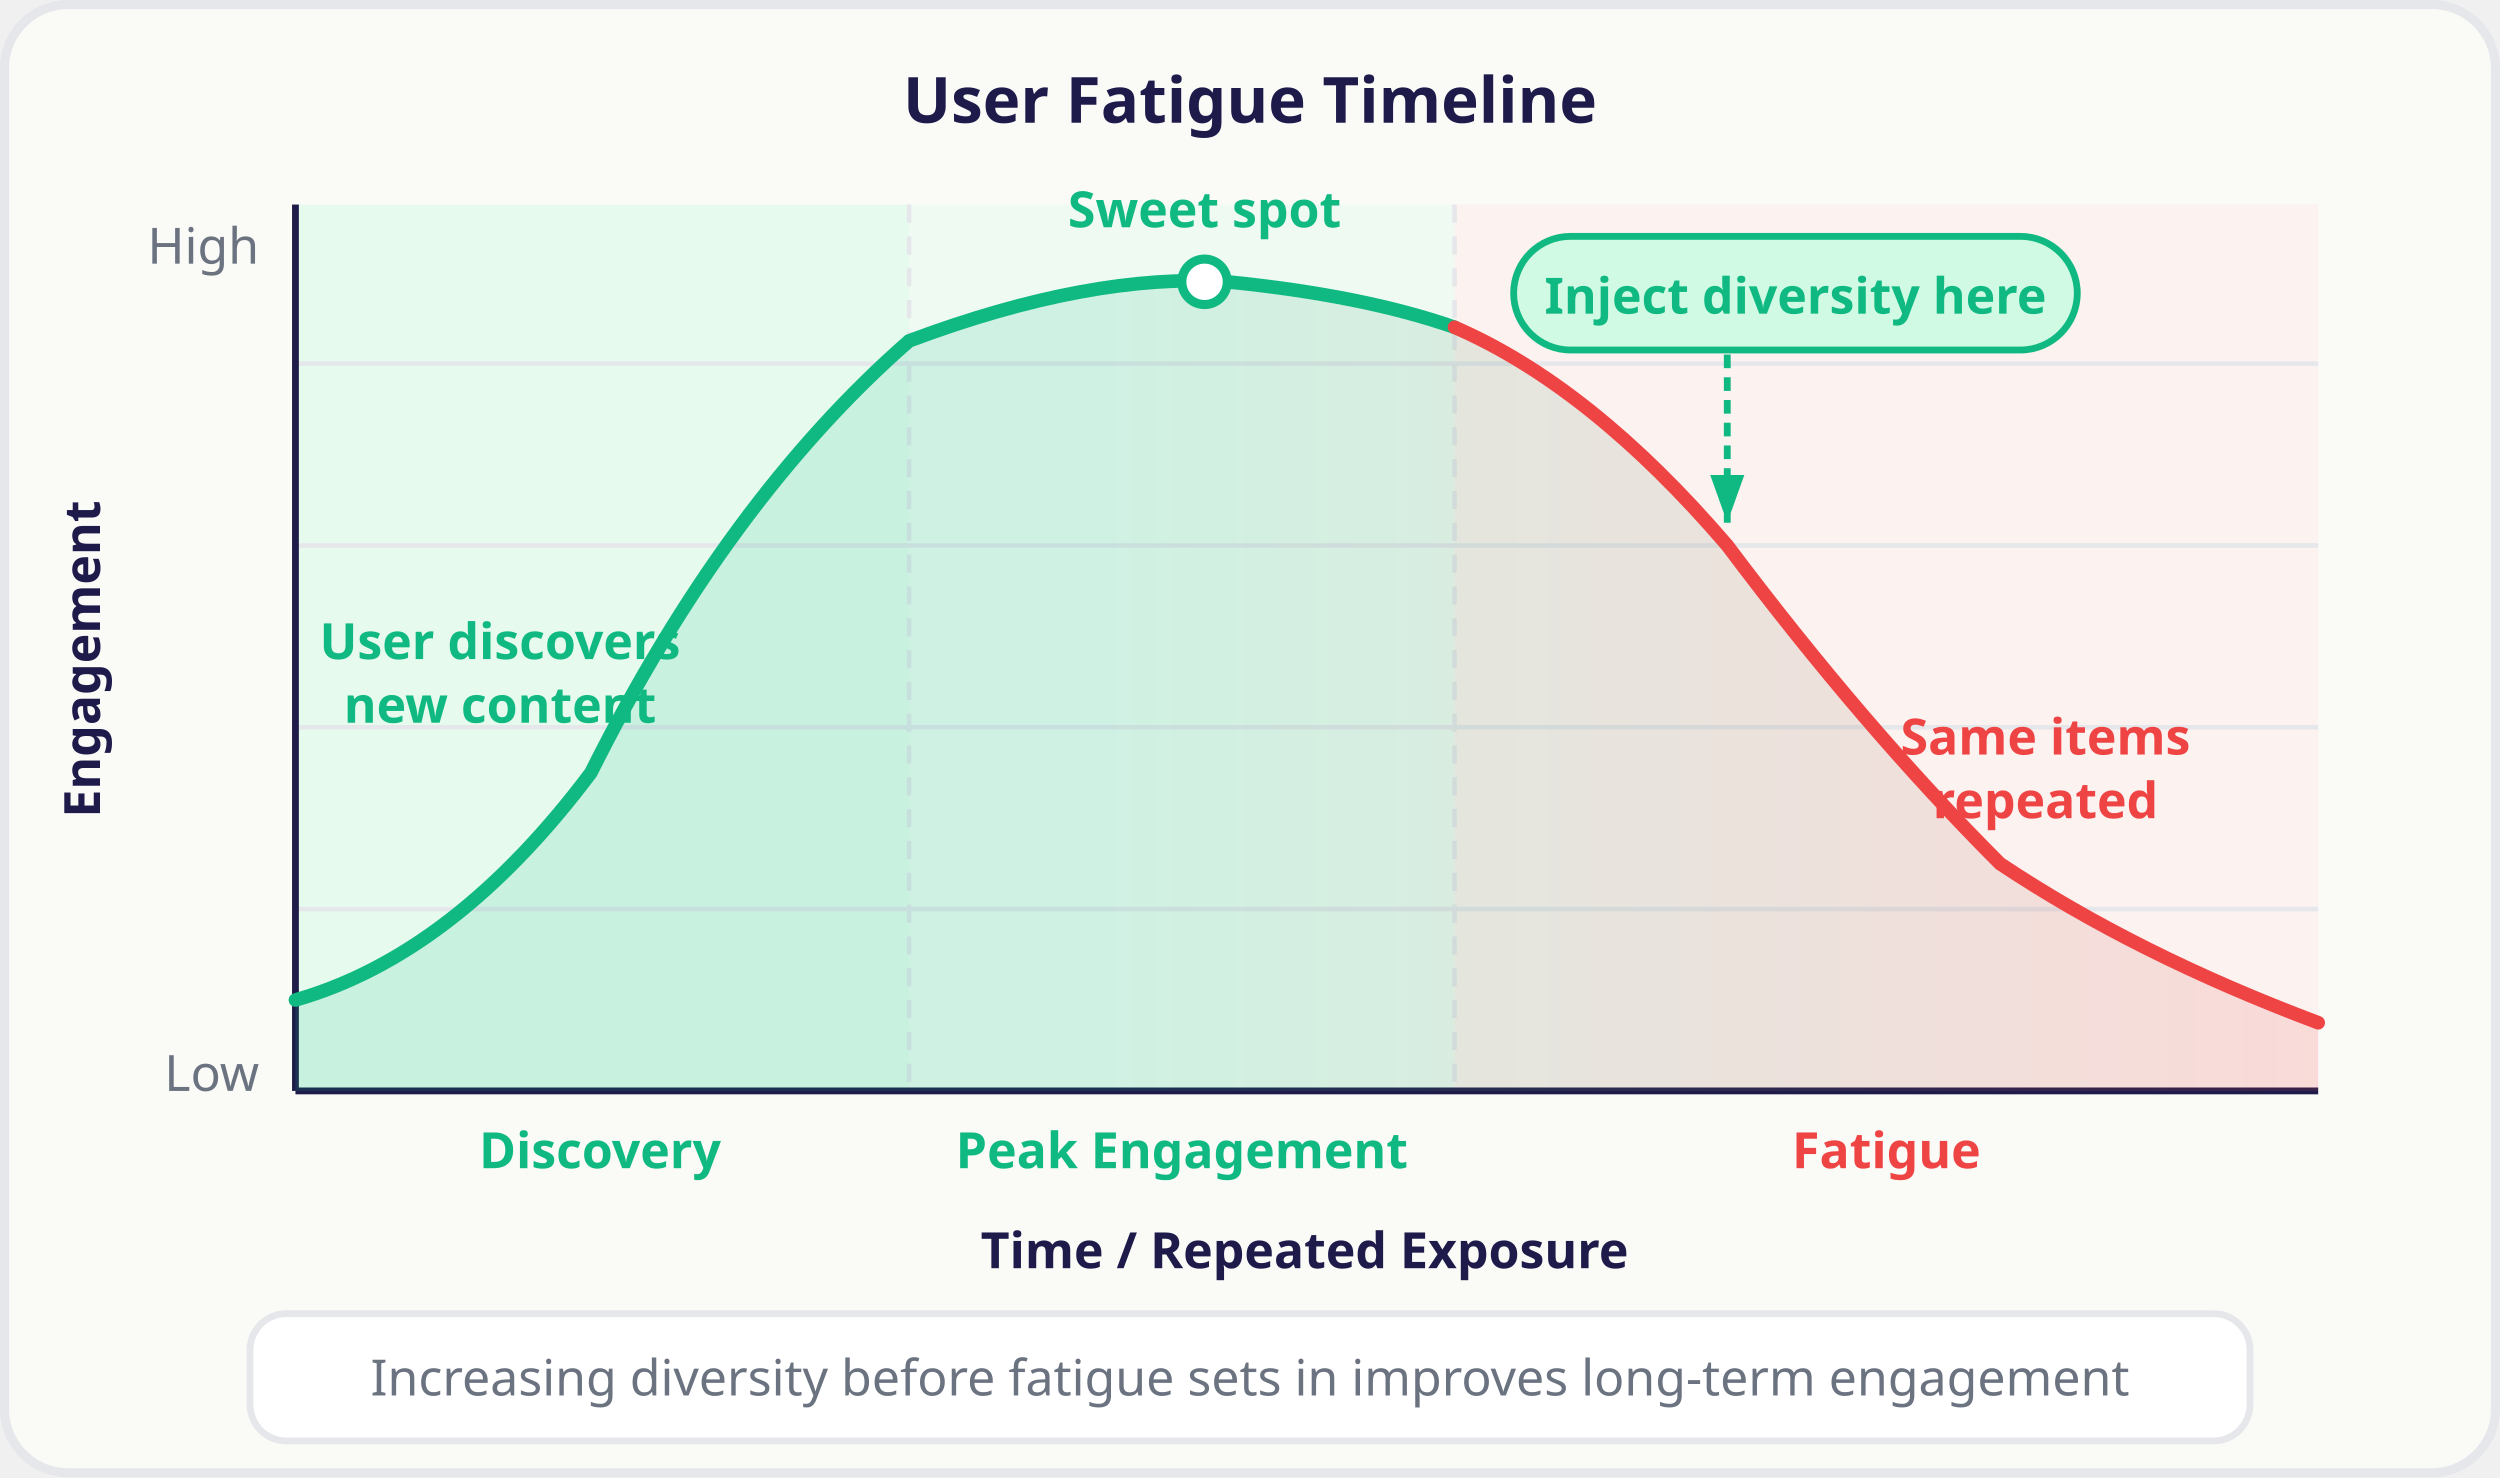
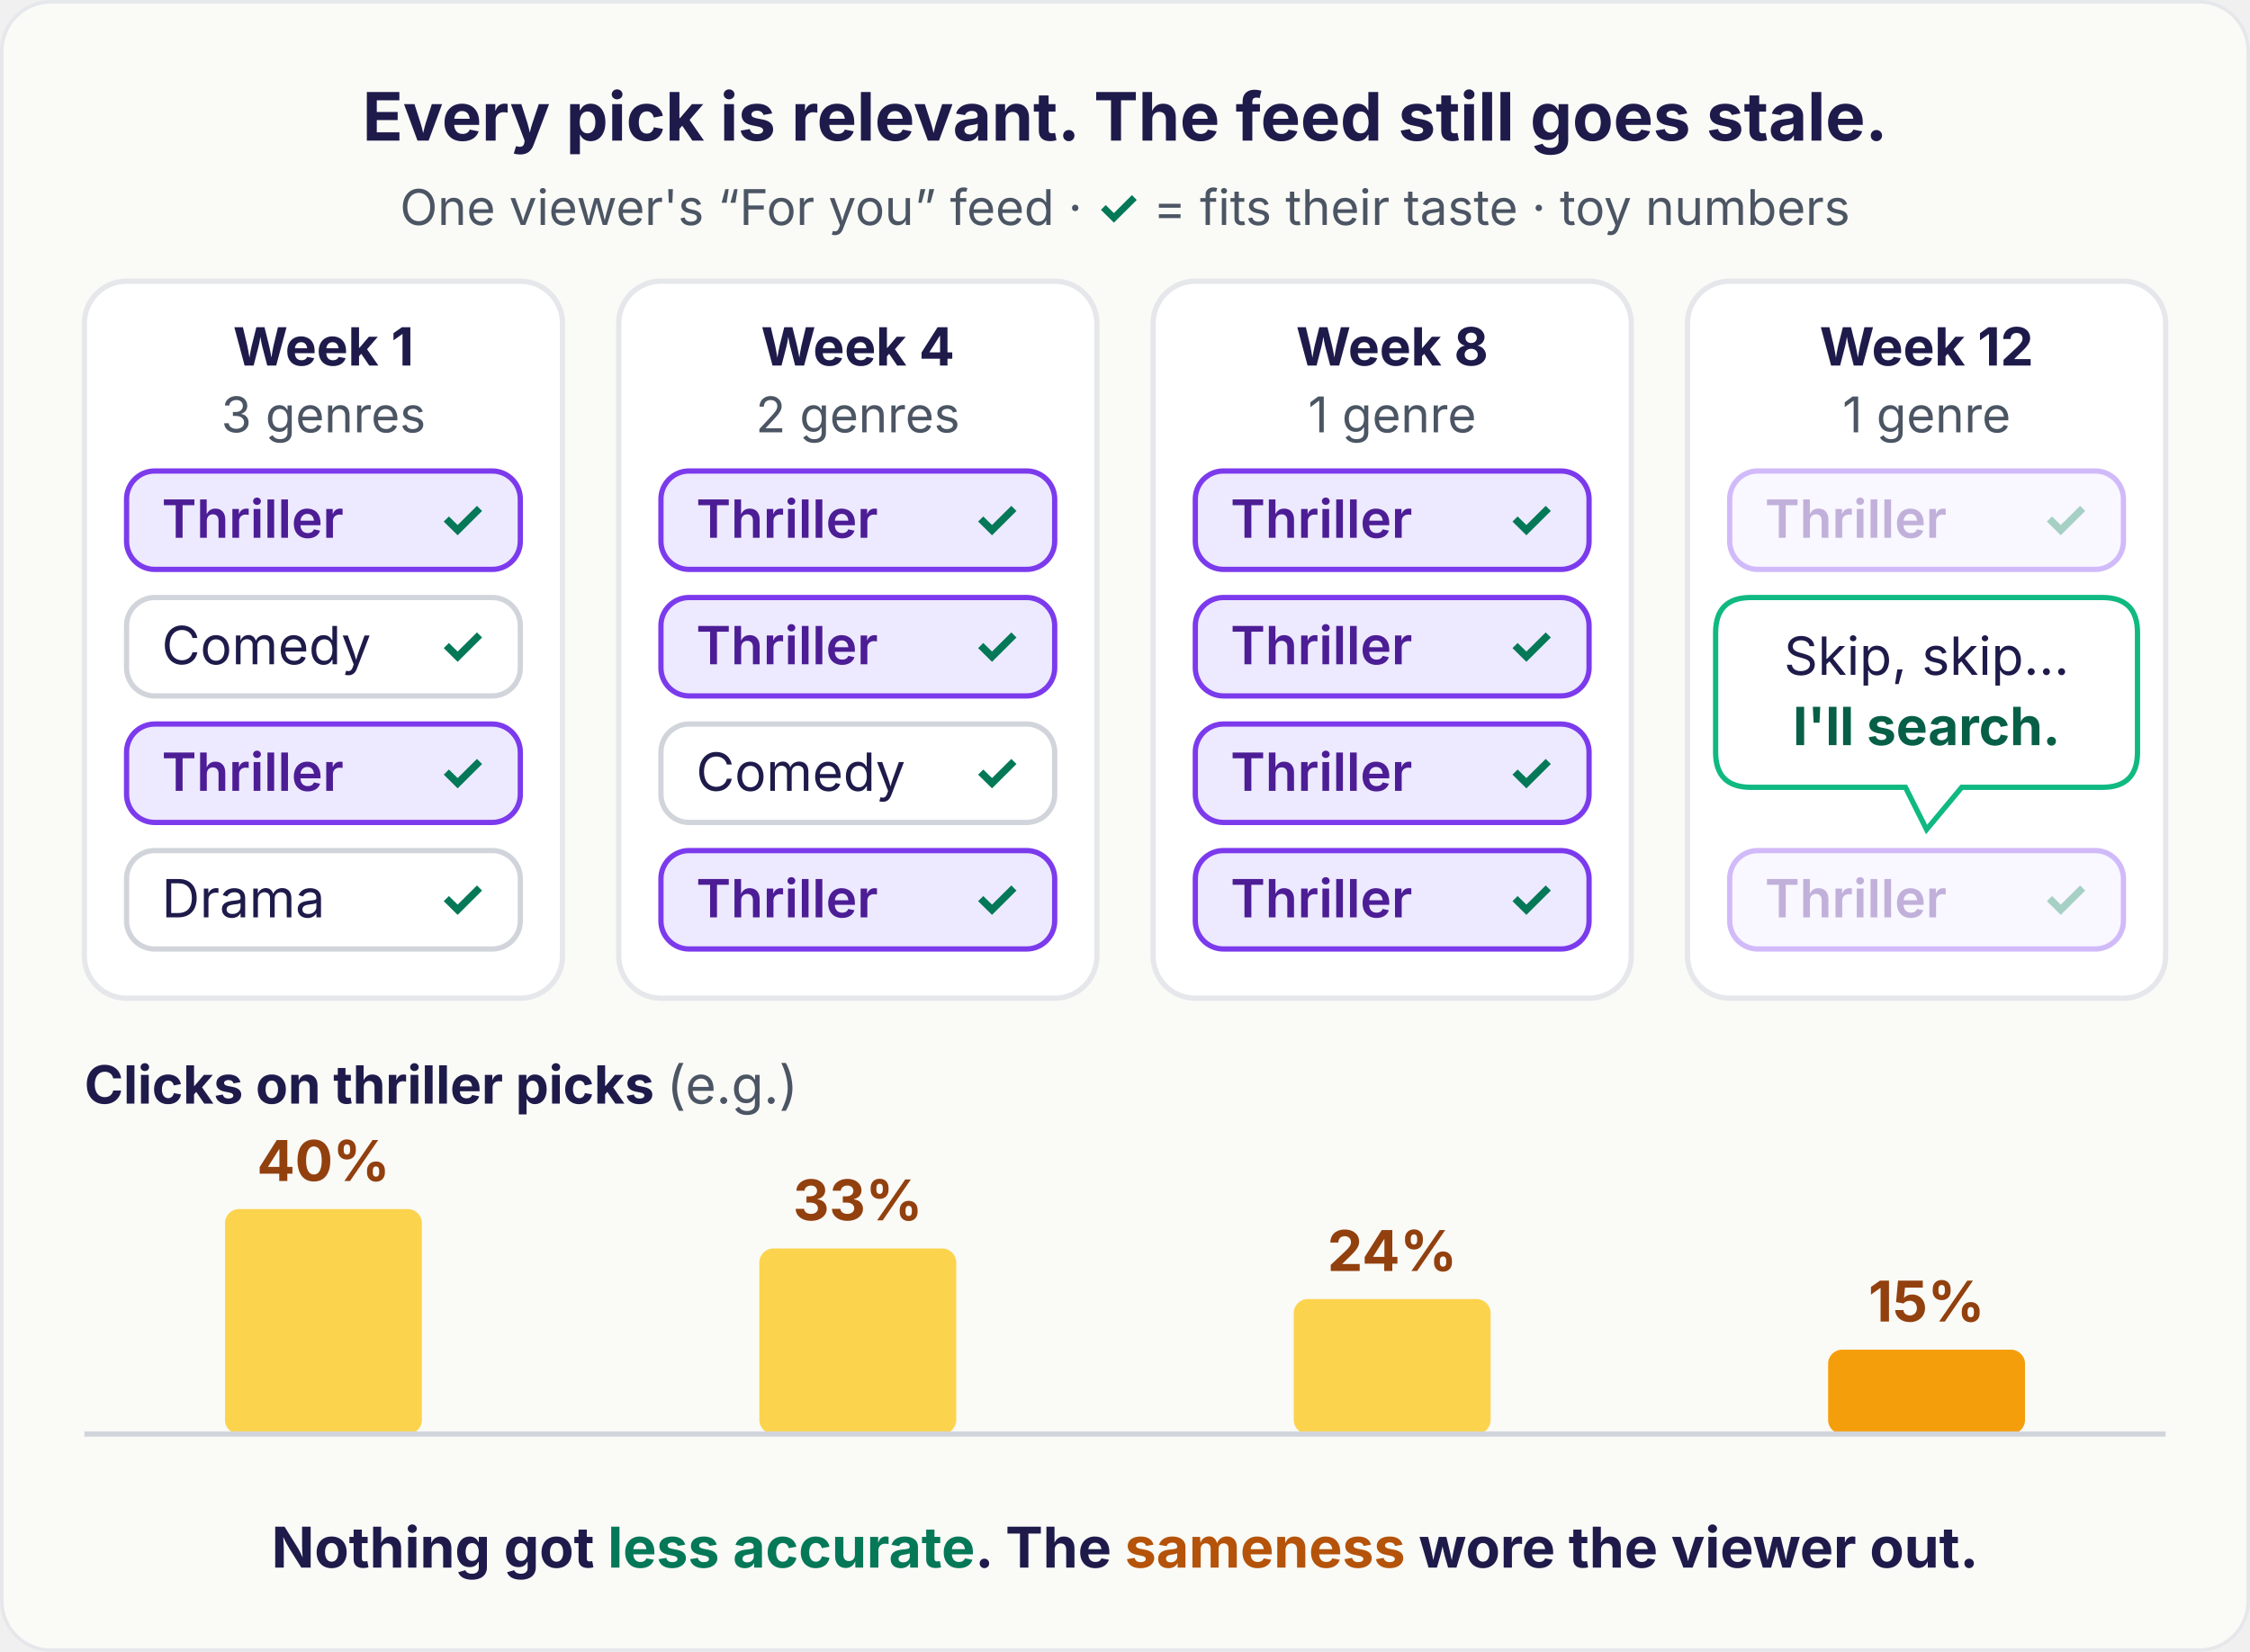
- <svg xmlns="http://www.w3.org/2000/svg" viewBox="0 0 550 325" width="550" height="325" font-family="system-ui, sans-serif">
-   <defs>
-     <linearGradient id="fatigueFill" x1="0" y1="0" x2="1" y2="0">
-       <stop offset="0%" stop-color="#10B981" />
-       <stop offset="40%" stop-color="#10B981" />
-       <stop offset="100%" stop-color="#EF4444" />
-     </linearGradient>
-     <marker id="arrIntervention" markerWidth="7" markerHeight="5" refX="7" refY="2.5" orient="auto">
-       <polygon points="0,0 7,2.5 0,5" fill="#10B981" />
-     </marker>
-   </defs>
-   <rect x="1" y="1" width="548" height="323" rx="14" fill="#FAFAF7" stroke="#E5E7EB" stroke-width="2" />
-   <text x="275" y="27" text-anchor="middle" fill="#1E1B4B" font-size="14" font-weight="700">User Fatigue Timeline</text>
-   <rect x="65" y="45" width="135" height="195" fill="#D1FAE5" opacity="0.5" />
-   <rect x="200" y="45" width="120" height="195" fill="#D1FAE5" opacity="0.28" />
-   <rect x="320" y="45" width="190" height="195" fill="#FEE2E2" opacity="0.36" />
-   <line x1="65" y1="80" x2="510" y2="80" stroke="#E5E7EB" stroke-width="1" />
-   <line x1="65" y1="120" x2="510" y2="120" stroke="#E5E7EB" stroke-width="1" />
-   <line x1="65" y1="160" x2="510" y2="160" stroke="#E5E7EB" stroke-width="1" />
-   <line x1="65" y1="200" x2="510" y2="200" stroke="#E5E7EB" stroke-width="1" />
-   <line x1="200" y1="45" x2="200" y2="240" stroke="#E5E7EB" stroke-width="1" stroke-dasharray="4 3" />
-   <line x1="320" y1="45" x2="320" y2="240" stroke="#E5E7EB" stroke-width="1" stroke-dasharray="4 3" />
-   <line x1="65" y1="45" x2="65" y2="240" stroke="#1E1B4B" stroke-width="1.5" />
-   <line x1="65" y1="240" x2="510" y2="240" stroke="#1E1B4B" stroke-width="1.5" />
-   <text x="22" y="145" text-anchor="middle" fill="#1E1B4B" font-size="11" font-weight="600" transform="rotate(-90 22 145)">Engagement</text>
-   <text x="57" y="58" text-anchor="end" fill="#6B7280" font-size="11">High</text>
-   <text x="57" y="240" text-anchor="end" fill="#6B7280" font-size="11">Low</text>
-   <path d="M65,220 Q100,210 130,170 Q160,110 200,75 Q240,60 270,62 Q300,65 320,72 Q350,85 380,120 Q410,160 440,190 Q470,210 510,225 L510,240 L65,240 Z" fill="url(#fatigueFill)" opacity="0.14" />
-   <path d="M65,220 Q100,210 130,170 Q160,110 200,75 Q240,60 270,62 Q300,65 320,72" fill="none" stroke="#10B981" stroke-width="3" stroke-linecap="round" />
-   <path d="M320,72 Q350,85 380,120 Q410,160 440,190 Q470,210 510,225" fill="none" stroke="#EF4444" stroke-width="3" stroke-linecap="round" />
-   <circle cx="265" cy="62" r="5" fill="#FFFFFF" stroke="#10B981" stroke-width="2" />
-   <text x="265" y="50" text-anchor="middle" fill="#10B981" font-size="11" font-weight="700">Sweet spot</text>
-   <rect x="333" y="52" width="124" height="25" rx="12.5" fill="#D1FAE5" stroke="#10B981" stroke-width="1.5" />
-   <text x="395" y="69" text-anchor="middle" fill="#10B981" font-size="11" font-weight="700">Inject diversity here</text>
-   <line x1="380" y1="78" x2="380" y2="115" stroke="#10B981" stroke-width="1.5" marker-end="url(#arrIntervention)" stroke-dasharray="3 2" />
-   <text x="110" y="145" text-anchor="middle" fill="#10B981" font-size="11" font-weight="600">User discovers</text>
-   <text x="110" y="159" text-anchor="middle" fill="#10B981" font-size="11" font-weight="600">new content</text>
-   <text x="450" y="166" text-anchor="middle" fill="#EF4444" font-size="11" font-weight="600">Same items</text>
-   <text x="450" y="180" text-anchor="middle" fill="#EF4444" font-size="11" font-weight="600">repeated</text>
-   <text x="132" y="257" text-anchor="middle" fill="#10B981" font-size="11" font-weight="700">Discovery</text>
-   <text x="260" y="257" text-anchor="middle" fill="#10B981" font-size="11" font-weight="700">Peak Engagement</text>
-   <text x="415" y="257" text-anchor="middle" fill="#EF4444" font-size="11" font-weight="700">Fatigue</text>
-   <text x="287" y="279" text-anchor="middle" fill="#1E1B4B" font-size="11" font-weight="600">Time / Repeated Exposure</text>
-   <rect x="55" y="289" width="440" height="28" rx="8" fill="#FFFFFF" stroke="#E5E7EB" stroke-width="1.5" />
-   <text x="275" y="307" text-anchor="middle" fill="#6B7280" font-size="11">Increasing diversity before fatigue sets in improves long-term engagement</text>
+ <svg xmlns="http://www.w3.org/2000/svg" viewBox="0 0 640 470" role="img" aria-labelledby="pb146-title pb146-desc" font-family="system-ui, -apple-system, 'Segoe UI', sans-serif">
+   <rect x=".5" y=".5" width="639" height="469" rx="14" fill="#FAFAF7" stroke="#E5E7EB" />
+   <text x="320" y="40" text-anchor="middle" font-size="19" font-weight="700" fill="#1E1B4B">Every pick is relevant. The feed still goes stale.</text>
+   <text x="320" y="64" text-anchor="middle" font-size="14" fill="#4B5563">One viewer's “For you” feed · <tspan fill="#047857" font-weight="700">✓</tspan> = fits their taste · toy numbers</text>
+   <g id="pb146-col1">
+     <rect x="24" y="80" width="136" height="204" rx="12" fill="#FFFFFF" stroke="#E5E7EB" stroke-width="1.5" />
+     <text x="92" y="104" text-anchor="middle" font-size="15" font-weight="700" fill="#1E1B4B">Week 1</text>
+     <text x="92" y="123" text-anchor="middle" font-size="14" fill="#4B5563">3 genres</text>
+     <g>
+       <rect x="36" y="134" width="112" height="28" rx="8" fill="#EDE9FE" stroke="#7C3AED" stroke-width="1.5" />
+       <text x="46" y="153" font-size="15" font-weight="600" fill="#4C1D95">Thriller</text>
+       <text x="138" y="153" text-anchor="end" font-size="15" font-weight="700" fill="#047857">✓</text>
+       <rect x="36" y="170" width="112" height="28" rx="8" fill="#FFFFFF" stroke="#D1D5DB" stroke-width="1.5" />
+       <text x="46" y="189" font-size="15" fill="#1E1B4B">Comedy</text>
+       <text x="138" y="189" text-anchor="end" font-size="15" font-weight="700" fill="#047857">✓</text>
+       <rect x="36" y="206" width="112" height="28" rx="8" fill="#EDE9FE" stroke="#7C3AED" stroke-width="1.5" />
+       <text x="46" y="225" font-size="15" font-weight="600" fill="#4C1D95">Thriller</text>
+       <text x="138" y="225" text-anchor="end" font-size="15" font-weight="700" fill="#047857">✓</text>
+       <rect x="36" y="242" width="112" height="28" rx="8" fill="#FFFFFF" stroke="#D1D5DB" stroke-width="1.5" />
+       <text x="46" y="261" font-size="15" fill="#1E1B4B">Drama</text>
+       <text x="138" y="261" text-anchor="end" font-size="15" font-weight="700" fill="#047857">✓</text>
+     </g>
+   </g>
+   <rect class="pb146-bar" x="64" y="344" width="56" height="64" rx="4" fill="#FCD34D" />
+   <text x="92" y="336" text-anchor="middle" font-size="16" font-weight="700" fill="#92400E">40%</text>
+   <g id="pb146-col2">
+     <rect x="176" y="80" width="136" height="204" rx="12" fill="#FFFFFF" stroke="#E5E7EB" stroke-width="1.5" />
+     <text x="244" y="104" text-anchor="middle" font-size="15" font-weight="700" fill="#1E1B4B">Week 4</text>
+     <text x="244" y="123" text-anchor="middle" font-size="14" fill="#4B5563">2 genres</text>
+     <g>
+       <rect x="188" y="134" width="112" height="28" rx="8" fill="#EDE9FE" stroke="#7C3AED" stroke-width="1.5" />
+       <text x="198" y="153" font-size="15" font-weight="600" fill="#4C1D95">Thriller</text>
+       <text x="290" y="153" text-anchor="end" font-size="15" font-weight="700" fill="#047857">✓</text>
+       <rect x="188" y="170" width="112" height="28" rx="8" fill="#EDE9FE" stroke="#7C3AED" stroke-width="1.5" />
+       <text x="198" y="189" font-size="15" font-weight="600" fill="#4C1D95">Thriller</text>
+       <text x="290" y="189" text-anchor="end" font-size="15" font-weight="700" fill="#047857">✓</text>
+       <rect x="188" y="206" width="112" height="28" rx="8" fill="#FFFFFF" stroke="#D1D5DB" stroke-width="1.5" />
+       <text x="198" y="225" font-size="15" fill="#1E1B4B">Comedy</text>
+       <text x="290" y="225" text-anchor="end" font-size="15" font-weight="700" fill="#047857">✓</text>
+       <rect x="188" y="242" width="112" height="28" rx="8" fill="#EDE9FE" stroke="#7C3AED" stroke-width="1.5" />
+       <text x="198" y="261" font-size="15" font-weight="600" fill="#4C1D95">Thriller</text>
+       <text x="290" y="261" text-anchor="end" font-size="15" font-weight="700" fill="#047857">✓</text>
+     </g>
+   </g>
+   <rect class="pb146-bar" x="216" y="355.2" width="56" height="52.8" rx="4" fill="#FCD34D" />
+   <text x="244" y="347.2" text-anchor="middle" font-size="16" font-weight="700" fill="#92400E">33%</text>
+   <g id="pb146-col3">
+     <rect x="328" y="80" width="136" height="204" rx="12" fill="#FFFFFF" stroke="#E5E7EB" stroke-width="1.5" />
+     <text x="396" y="104" text-anchor="middle" font-size="15" font-weight="700" fill="#1E1B4B">Week 8</text>
+     <text x="396" y="123" text-anchor="middle" font-size="14" fill="#4B5563">1 genre</text>
+     <g>
+       <rect x="340" y="134" width="112" height="28" rx="8" fill="#EDE9FE" stroke="#7C3AED" stroke-width="1.5" />
+       <text x="350" y="153" font-size="15" font-weight="600" fill="#4C1D95">Thriller</text>
+       <text x="442" y="153" text-anchor="end" font-size="15" font-weight="700" fill="#047857">✓</text>
+       <rect x="340" y="170" width="112" height="28" rx="8" fill="#EDE9FE" stroke="#7C3AED" stroke-width="1.5" />
+       <text x="350" y="189" font-size="15" font-weight="600" fill="#4C1D95">Thriller</text>
+       <text x="442" y="189" text-anchor="end" font-size="15" font-weight="700" fill="#047857">✓</text>
+       <rect x="340" y="206" width="112" height="28" rx="8" fill="#EDE9FE" stroke="#7C3AED" stroke-width="1.5" />
+       <text x="350" y="225" font-size="15" font-weight="600" fill="#4C1D95">Thriller</text>
+       <text x="442" y="225" text-anchor="end" font-size="15" font-weight="700" fill="#047857">✓</text>
+       <rect x="340" y="242" width="112" height="28" rx="8" fill="#EDE9FE" stroke="#7C3AED" stroke-width="1.5" />
+       <text x="350" y="261" font-size="15" font-weight="600" fill="#4C1D95">Thriller</text>
+       <text x="442" y="261" text-anchor="end" font-size="15" font-weight="700" fill="#047857">✓</text>
+     </g>
+   </g>
+   <rect class="pb146-bar" x="368" y="369.6" width="56" height="38.4" rx="4" fill="#FCD34D" />
+   <text x="396" y="361.6" text-anchor="middle" font-size="16" font-weight="700" fill="#92400E">24%</text>
+   <g id="pb146-col4">
+     <rect x="480" y="80" width="136" height="204" rx="12" fill="#FFFFFF" stroke="#E5E7EB" stroke-width="1.5" />
+     <text x="548" y="104" text-anchor="middle" font-size="15" font-weight="700" fill="#1E1B4B">Week 12</text>
+     <text x="548" y="123" text-anchor="middle" font-size="14" fill="#4B5563">1 genre</text>
+     <g opacity="0.35">
+       <rect x="492" y="134" width="112" height="28" rx="8" fill="#EDE9FE" stroke="#7C3AED" stroke-width="1.5" />
+       <text x="502" y="153" font-size="15" font-weight="600" fill="#4C1D95">Thriller</text>
+       <text x="594" y="153" text-anchor="end" font-size="15" font-weight="700" fill="#047857">✓</text>
+       <rect x="492" y="242" width="112" height="28" rx="8" fill="#EDE9FE" stroke="#7C3AED" stroke-width="1.5" />
+       <text x="502" y="261" font-size="15" font-weight="600" fill="#4C1D95">Thriller</text>
+       <text x="594" y="261" text-anchor="end" font-size="15" font-weight="700" fill="#047857">✓</text>
+     </g>
+     <path d="M498,170 H598 Q608,170 608,180 V214 Q608,224 598,224 H558 L548,236 L542,224 H498 Q488,224 488,214 V180 Q488,170 498,170 Z" fill="#FFFFFF" stroke="#10B981" stroke-width="1.5" />
+     <text x="548" y="192" text-anchor="middle" font-size="15" fill="#1E1B4B">Skip, skip…</text>
+     <text x="548" y="212" text-anchor="middle" font-size="15" font-weight="700" fill="#065F46">I'll search.</text>
+   </g>
+   <rect class="pb146-bar" x="520" y="384" width="56" height="24" rx="4" fill="#F59E0B" />
+   <text x="548" y="376" text-anchor="middle" font-size="16" font-weight="700" fill="#92400E">15%</text>
+   <text x="24" y="314" font-size="15" font-weight="700" fill="#1E1B4B">Clicks on thriller picks <tspan font-weight="400" fill="#4B5563">(e.g.)</tspan>
+   </text>
+   <line x1="24" y1="408" x2="616" y2="408" stroke="#D1D5DB" stroke-width="1.5" />
+   <text x="320" y="446" text-anchor="middle" font-size="16" font-weight="700" fill="#1E1B4B">Nothing got <tspan fill="#047857">less accurate</tspan>. The <tspan fill="#B45309">sameness</tspan> wore the viewer out.</text>
</svg>
